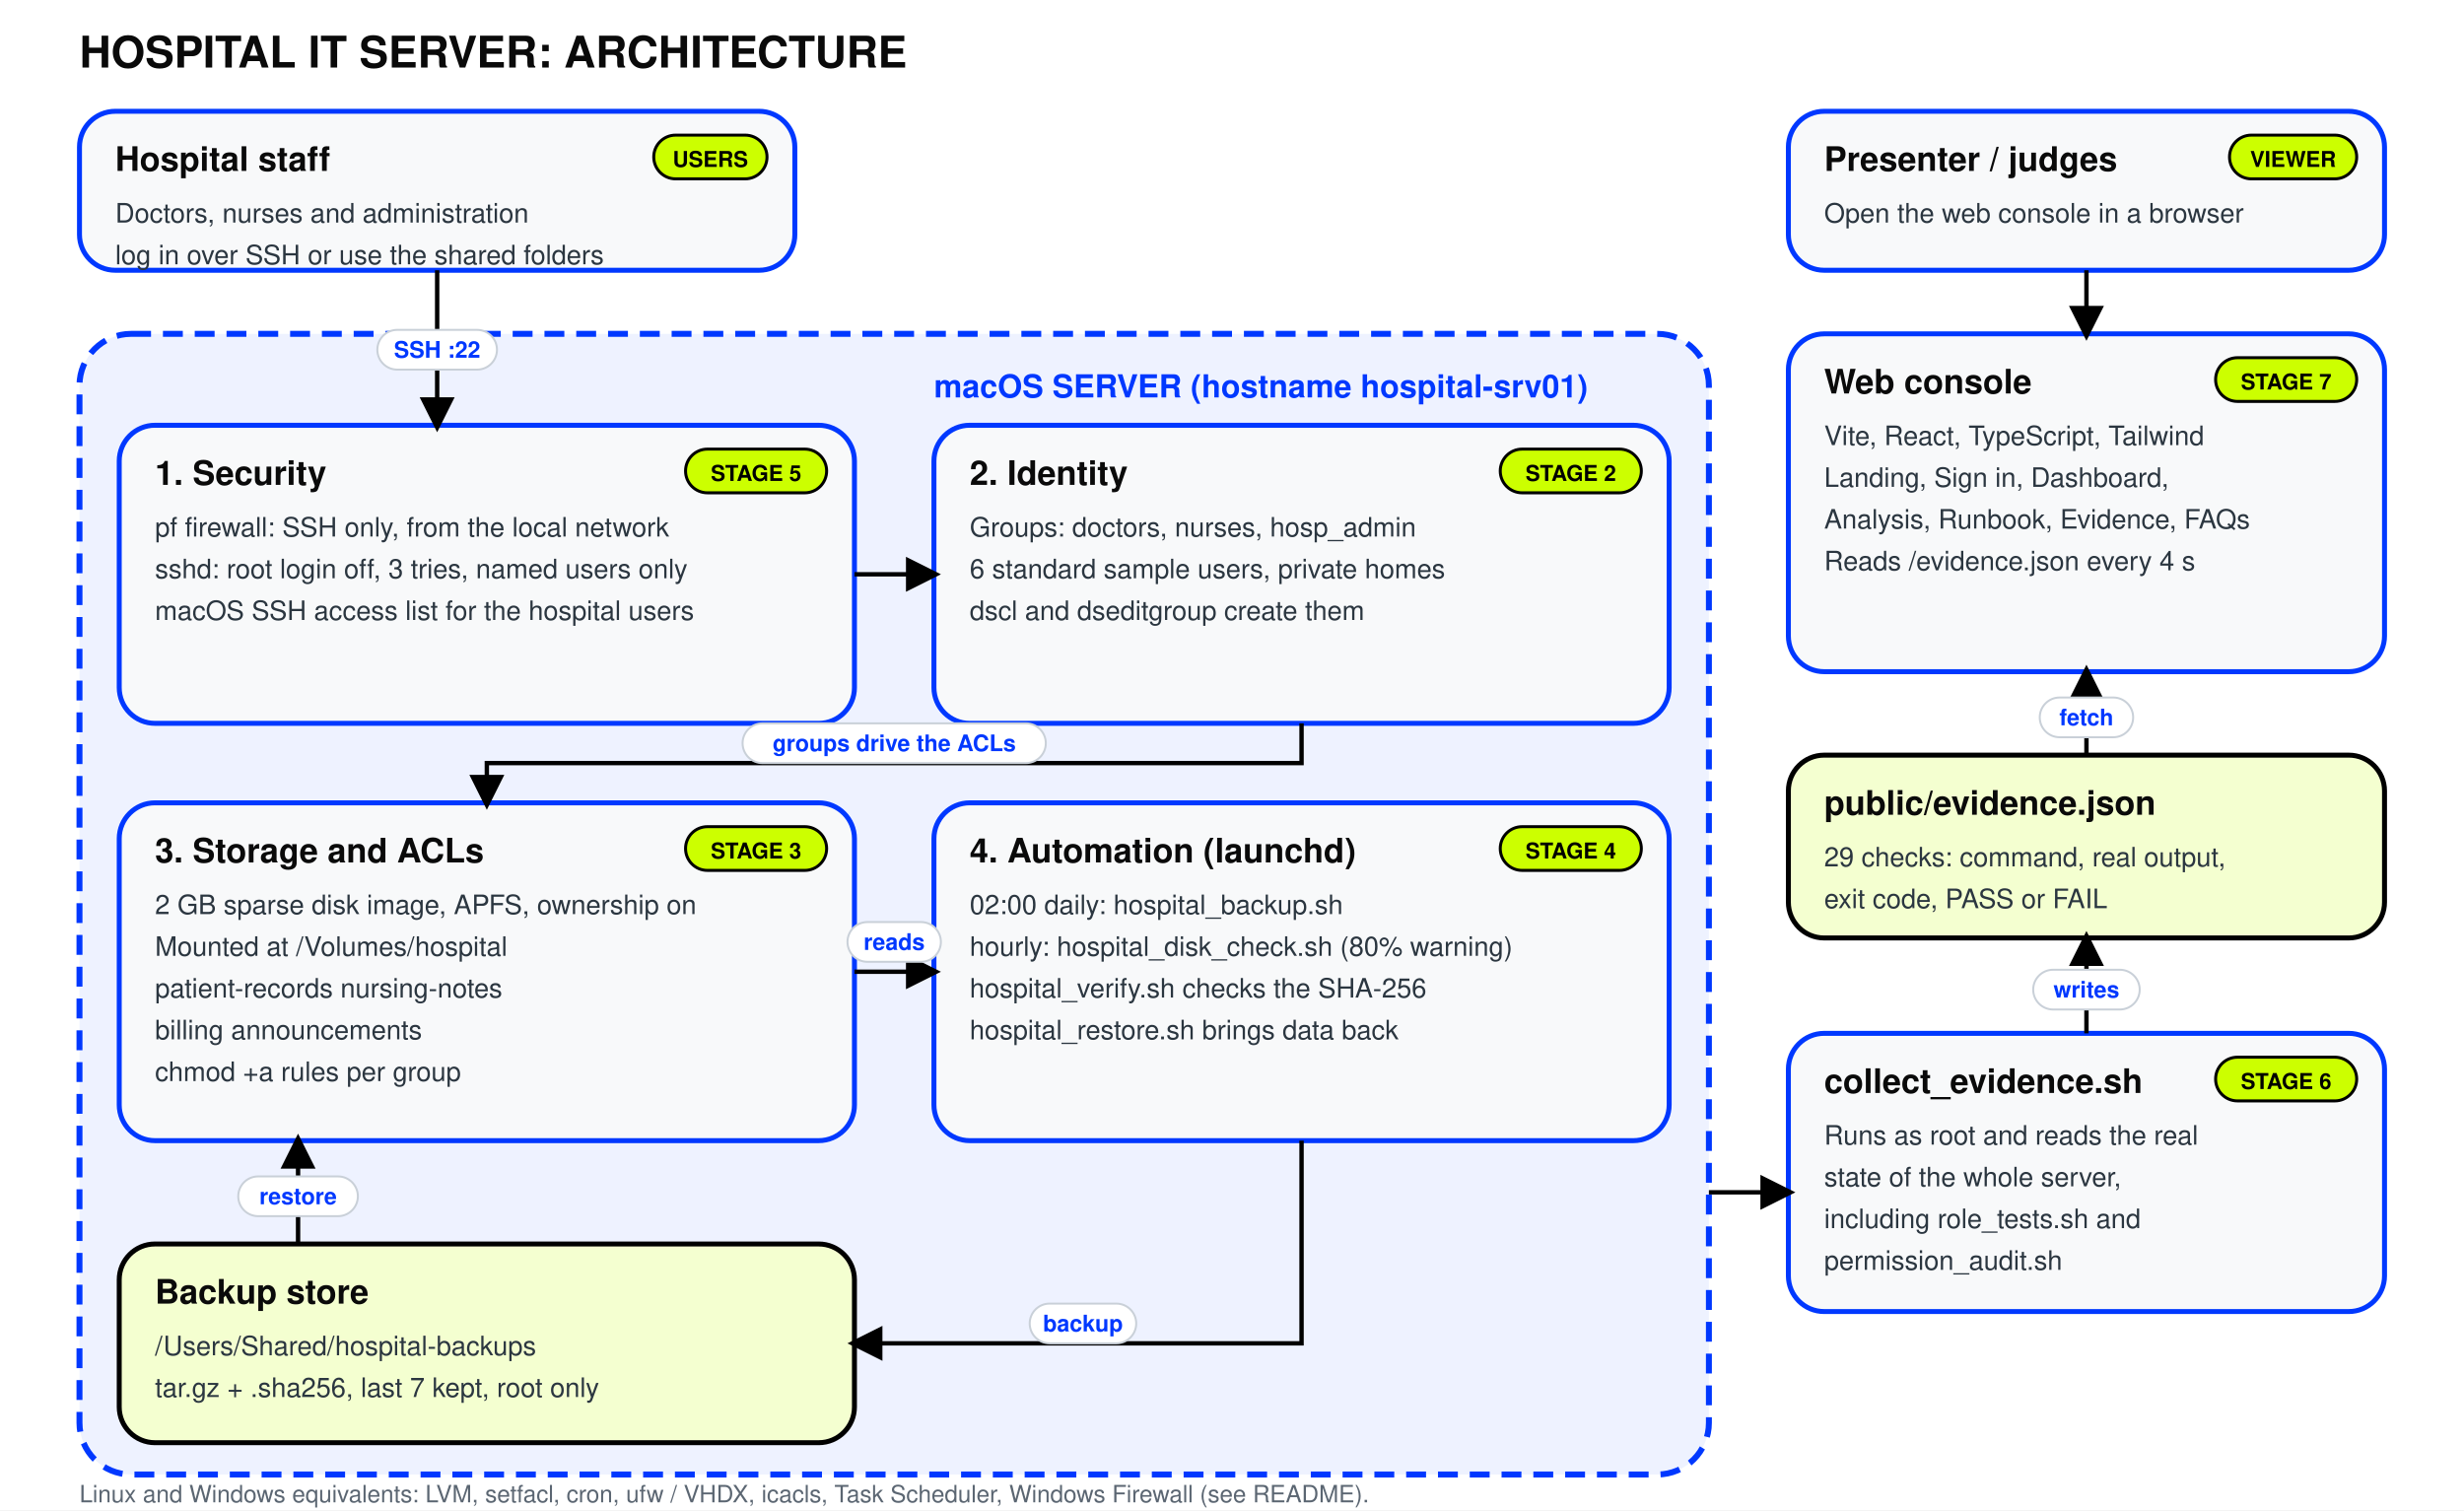
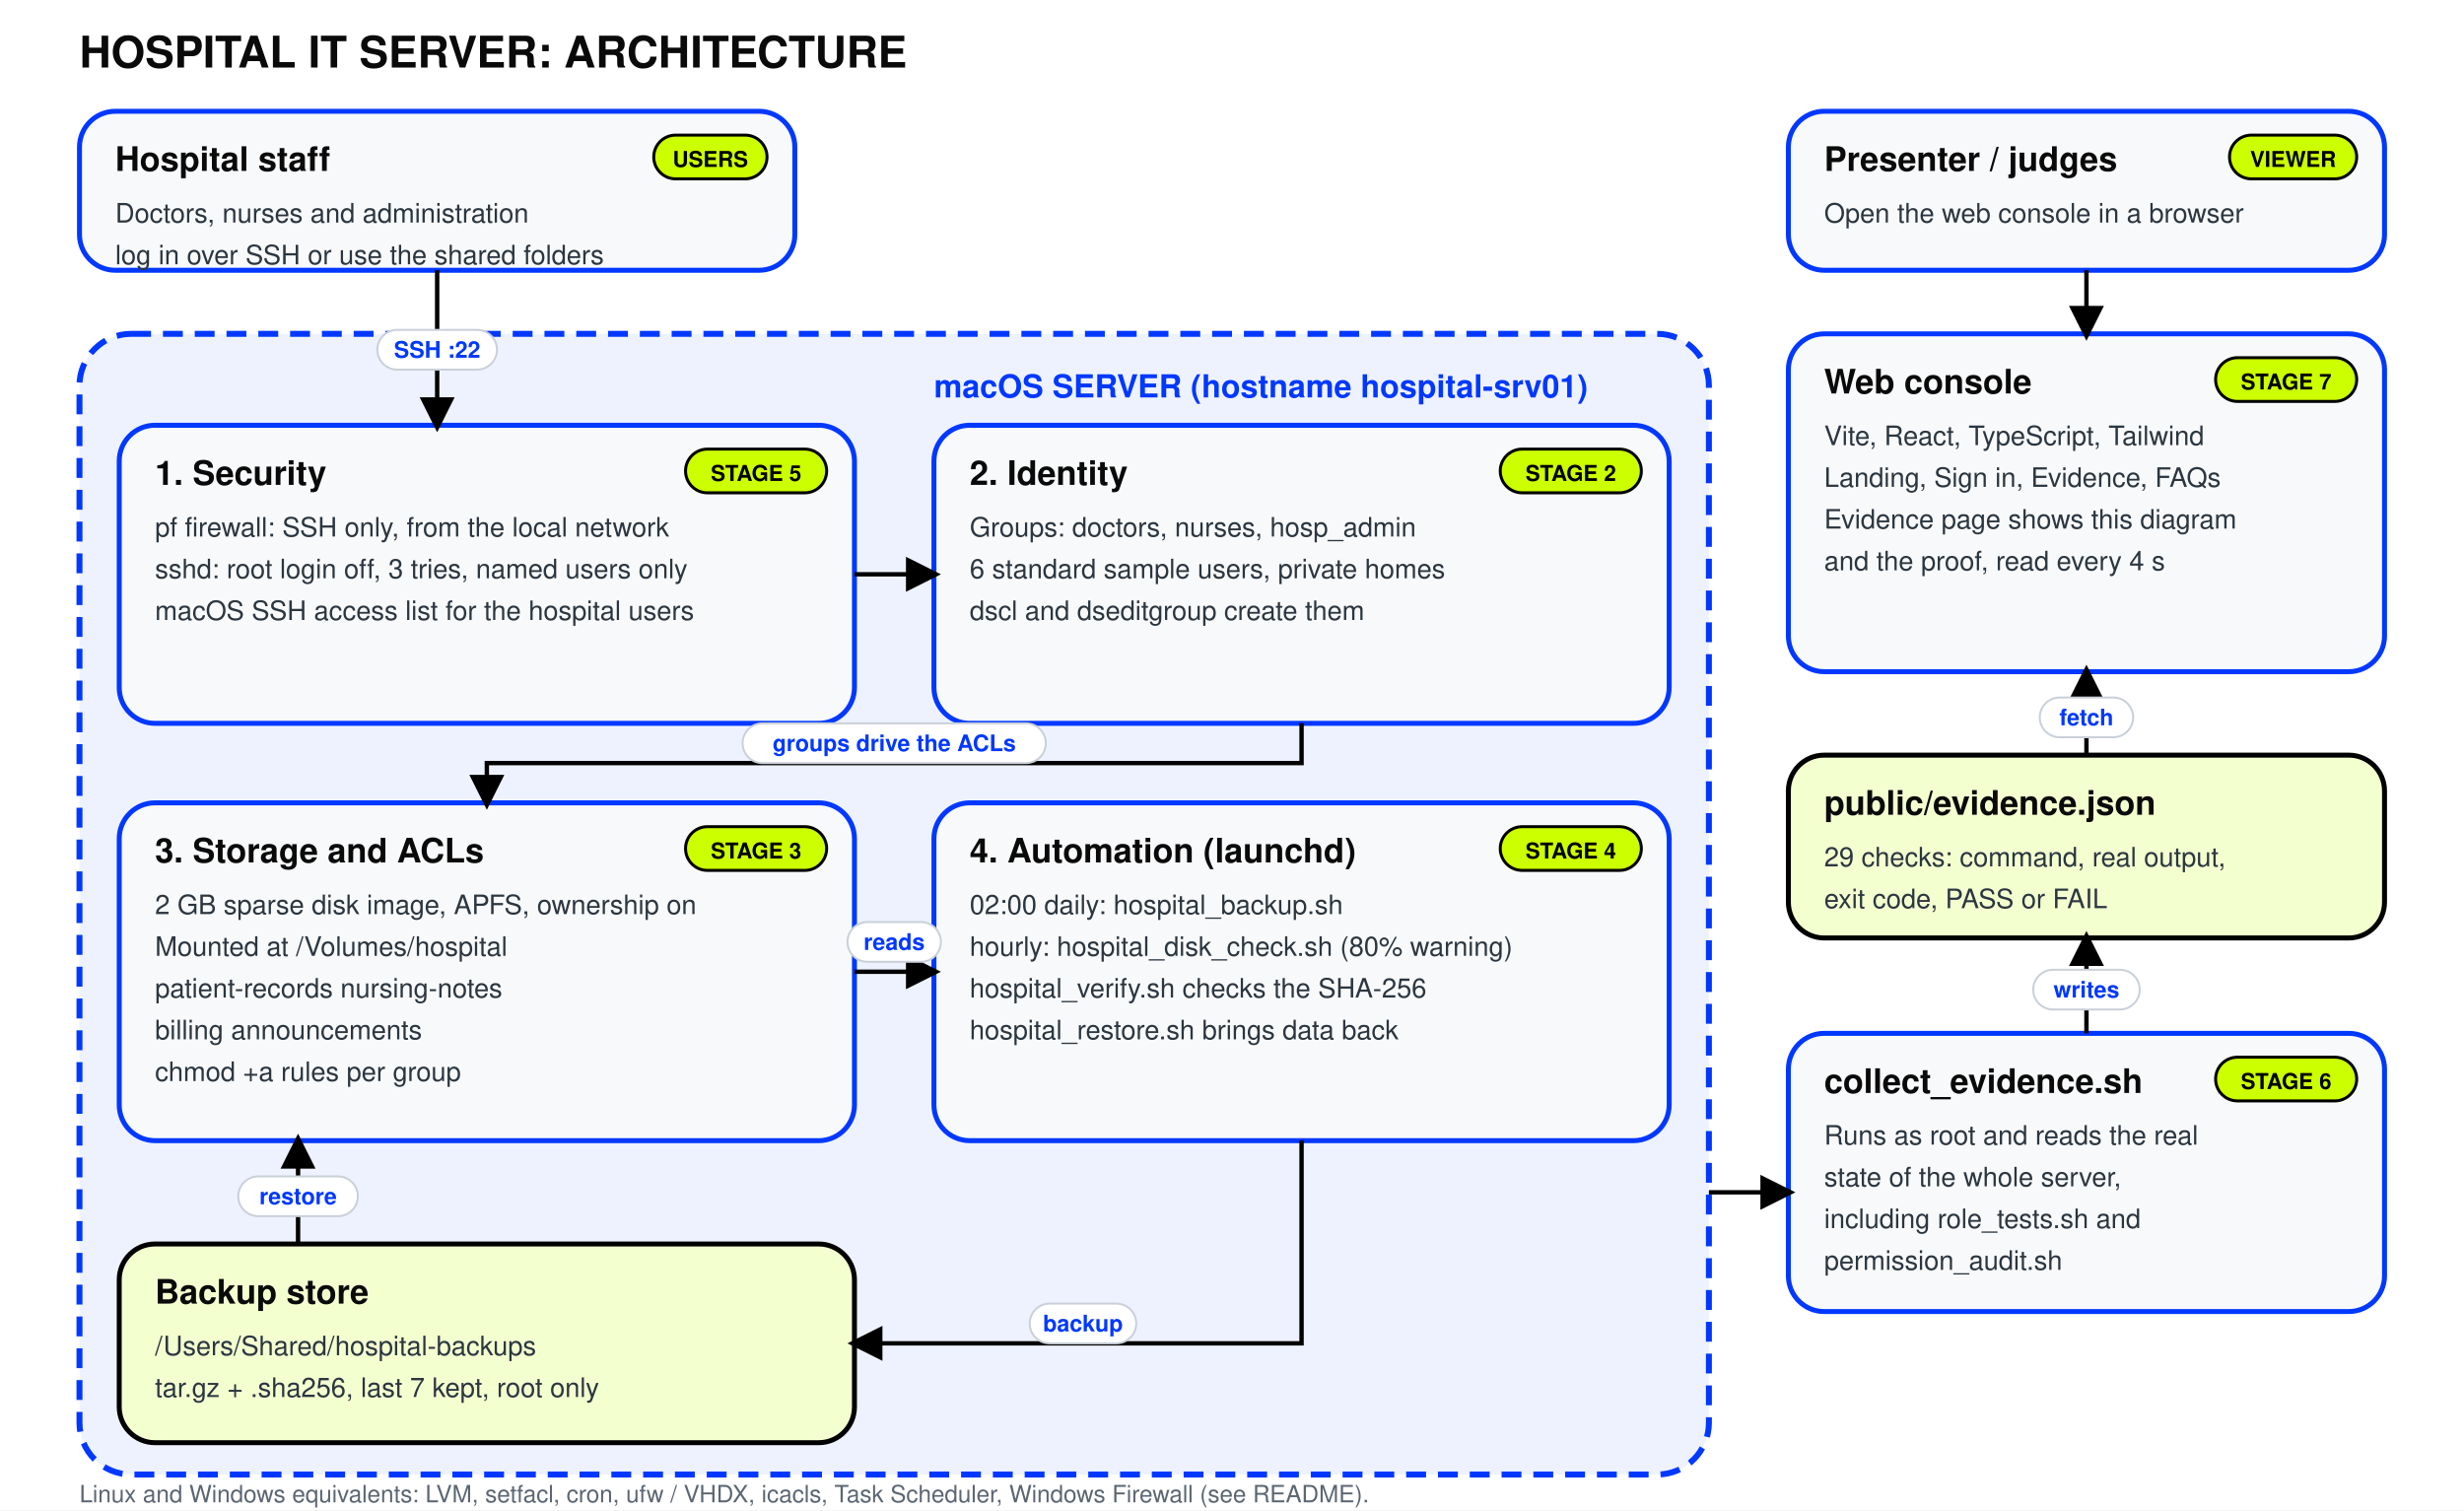
<svg xmlns="http://www.w3.org/2000/svg" viewBox="0 0 1240 760" width="1240" height="760" font-family="Helvetica, Arial, sans-serif">
  <defs>
    <marker id="a" viewBox="0 0 10 10" refX="8" refY="5" markerWidth="8" markerHeight="8" orient="auto-start-reverse">
      <path d="M0,0 L10,5 L0,10 z" fill="#000" />
    </marker>
  </defs>
  <rect width="1240" height="760" fill="#ffffff" />
  <text x="40" y="34" font-size="22" font-weight="900" fill="#0a0a0a">HOSPITAL IT SERVER: ARCHITECTURE</text>
  <rect x="40" y="56" width="360" height="80" rx="18" fill="#F8F9FA" stroke="#0038FF" stroke-width="2.5" />
  <text x="58" y="86" font-size="17" font-weight="800" fill="#0a0a0a">Hospital staff</text>
  <rect x="329" y="68" width="57" height="22" rx="11" fill="#CCFF00" stroke="#000" stroke-width="1.5" />
  <text x="357.5" y="84" font-size="11" font-weight="800" text-anchor="middle" fill="#000">USERS</text>
  <text x="58" y="112" font-size="13.5" fill="#2b3640">Doctors, nurses and administration</text>
  <text x="58" y="133" font-size="13.5" fill="#2b3640">log in over SSH or use the shared folders</text>
  <rect x="900" y="56" width="300" height="80" rx="18" fill="#F8F9FA" stroke="#0038FF" stroke-width="2.5" />
  <text x="918" y="86" font-size="17" font-weight="800" fill="#0a0a0a">Presenter / judges</text>
  <rect x="1122" y="68" width="64" height="22" rx="11" fill="#CCFF00" stroke="#000" stroke-width="1.5" />
  <text x="1154.0" y="84" font-size="11" font-weight="800" text-anchor="middle" fill="#000">VIEWER</text>
  <text x="918" y="112" font-size="13.5" fill="#2b3640">Open the web console in a browser</text>
  <rect x="40" y="168" width="820" height="574" rx="26" fill="#EEF2FF" stroke="#0038FF" stroke-width="3" stroke-dasharray="10 6" />
  <text x="470" y="200" font-size="16" font-weight="900" fill="#0038FF">macOS SERVER  (hostname hospital-srv01)</text>
  <rect x="60" y="214" width="370" height="150" rx="18" fill="#F8F9FA" stroke="#0038FF" stroke-width="2.5" />
  <text x="78" y="244" font-size="17" font-weight="800" fill="#0a0a0a">1. Security</text>
  <rect x="345" y="226" width="71" height="22" rx="11" fill="#CCFF00" stroke="#000" stroke-width="1.5" />
  <text x="380.5" y="242" font-size="11" font-weight="800" text-anchor="middle" fill="#000">STAGE 5</text>
  <text x="78" y="270" font-size="13.5" fill="#2b3640">pf firewall: SSH only, from the local network</text>
  <text x="78" y="291" font-size="13.5" fill="#2b3640">sshd: root login off, 3 tries, named users only</text>
  <text x="78" y="312" font-size="13.5" fill="#2b3640">macOS SSH access list for the hospital users</text>
  <rect x="470" y="214" width="370" height="150" rx="18" fill="#F8F9FA" stroke="#0038FF" stroke-width="2.5" />
  <text x="488" y="244" font-size="17" font-weight="800" fill="#0a0a0a">2. Identity</text>
  <rect x="755" y="226" width="71" height="22" rx="11" fill="#CCFF00" stroke="#000" stroke-width="1.5" />
  <text x="790.5" y="242" font-size="11" font-weight="800" text-anchor="middle" fill="#000">STAGE 2</text>
  <text x="488" y="270" font-size="13.5" fill="#2b3640">Groups: doctors, nurses, hosp_admin</text>
  <text x="488" y="291" font-size="13.5" fill="#2b3640">6 standard sample users, private homes</text>
  <text x="488" y="312" font-size="13.5" fill="#2b3640">dscl and dseditgroup create them</text>
  <rect x="60" y="404" width="370" height="170" rx="18" fill="#F8F9FA" stroke="#0038FF" stroke-width="2.5" />
  <text x="78" y="434" font-size="17" font-weight="800" fill="#0a0a0a">3. Storage and ACLs</text>
  <rect x="345" y="416" width="71" height="22" rx="11" fill="#CCFF00" stroke="#000" stroke-width="1.5" />
  <text x="380.5" y="432" font-size="11" font-weight="800" text-anchor="middle" fill="#000">STAGE 3</text>
  <text x="78" y="460" font-size="13.5" fill="#2b3640">2 GB sparse disk image, APFS, ownership on</text>
  <text x="78" y="481" font-size="13.5" fill="#2b3640">Mounted at /Volumes/hospital</text>
  <text x="78" y="502" font-size="13.5" fill="#2b3640">patient-records  nursing-notes</text>
  <text x="78" y="523" font-size="13.5" fill="#2b3640">billing  announcements</text>
  <text x="78" y="544" font-size="13.5" fill="#2b3640">chmod +a rules per group</text>
  <rect x="470" y="404" width="370" height="170" rx="18" fill="#F8F9FA" stroke="#0038FF" stroke-width="2.5" />
  <text x="488" y="434" font-size="17" font-weight="800" fill="#0a0a0a">4. Automation (launchd)</text>
  <rect x="755" y="416" width="71" height="22" rx="11" fill="#CCFF00" stroke="#000" stroke-width="1.5" />
  <text x="790.5" y="432" font-size="11" font-weight="800" text-anchor="middle" fill="#000">STAGE 4</text>
  <text x="488" y="460" font-size="13.5" fill="#2b3640">02:00 daily: hospital_backup.sh</text>
  <text x="488" y="481" font-size="13.5" fill="#2b3640">hourly: hospital_disk_check.sh (80% warning)</text>
  <text x="488" y="502" font-size="13.5" fill="#2b3640">hospital_verify.sh checks the SHA-256</text>
  <text x="488" y="523" font-size="13.5" fill="#2b3640">hospital_restore.sh brings data back</text>
  <rect x="60" y="626" width="370" height="100" rx="18" fill="#F4FFD0" stroke="#000" stroke-width="2.5" />
  <text x="78" y="656" font-size="17" font-weight="800" fill="#0a0a0a">Backup store</text>
  <text x="78" y="682" font-size="13.5" fill="#2b3640">/Users/Shared/hospital-backups</text>
  <text x="78" y="703" font-size="13.5" fill="#2b3640">tar.gz + .sha256, last 7 kept, root only</text>
  <rect x="900" y="168" width="300" height="170" rx="18" fill="#F8F9FA" stroke="#0038FF" stroke-width="2.5" />
  <text x="918" y="198" font-size="17" font-weight="800" fill="#0a0a0a">Web console</text>
  <rect x="1115" y="180" width="71" height="22" rx="11" fill="#CCFF00" stroke="#000" stroke-width="1.5" />
  <text x="1150.5" y="196" font-size="11" font-weight="800" text-anchor="middle" fill="#000">STAGE 7</text>
  <text x="918" y="224" font-size="13.5" fill="#2b3640">Vite, React, TypeScript, Tailwind</text>
-   <text x="918" y="245" font-size="13.5" fill="#2b3640">Landing, Sign in, Dashboard,</text>
-   <text x="918" y="266" font-size="13.5" fill="#2b3640">Analysis, Runbook, Evidence, FAQs</text>
-   <text x="918" y="287" font-size="13.5" fill="#2b3640">Reads /evidence.json every 4 s</text>
+   <text x="918" y="245" font-size="13.5" fill="#2b3640">Landing, Sign in, Evidence, FAQs</text>
+   <text x="918" y="266" font-size="13.5" fill="#2b3640">Evidence page shows this diagram</text>
+   <text x="918" y="287" font-size="13.5" fill="#2b3640">and the proof, read every 4 s</text>
  <rect x="900" y="380" width="300" height="92" rx="18" fill="#F4FFD0" stroke="#000" stroke-width="2.5" />
  <text x="918" y="410" font-size="17" font-weight="800" fill="#0a0a0a">public/evidence.json</text>
  <text x="918" y="436" font-size="13.5" fill="#2b3640">29 checks: command, real output,</text>
  <text x="918" y="457" font-size="13.5" fill="#2b3640">exit code, PASS or FAIL</text>
  <rect x="900" y="520" width="300" height="140" rx="18" fill="#F8F9FA" stroke="#0038FF" stroke-width="2.5" />
  <text x="918" y="550" font-size="17" font-weight="800" fill="#0a0a0a">collect_evidence.sh</text>
  <rect x="1115" y="532" width="71" height="22" rx="11" fill="#CCFF00" stroke="#000" stroke-width="1.5" />
  <text x="1150.5" y="548" font-size="11" font-weight="800" text-anchor="middle" fill="#000">STAGE 6</text>
  <text x="918" y="576" font-size="13.5" fill="#2b3640">Runs as root and reads the real</text>
  <text x="918" y="597" font-size="13.5" fill="#2b3640">state of the whole server,</text>
  <text x="918" y="618" font-size="13.5" fill="#2b3640">including role_tests.sh and</text>
  <text x="918" y="639" font-size="13.5" fill="#2b3640">permission_audit.sh</text>
  <path d="M 220 136 L 220 214" fill="none" stroke="#000" stroke-width="2.2" marker-end="url(#a)" />
  <rect x="189.9" y="166" width="60.2" height="20" rx="10" fill="#fff" stroke="#c9d0d8" />
  <text x="220.0" y="180" font-size="11.5" font-weight="700" text-anchor="middle" fill="#0038FF">SSH :22</text>
  <path d="M 430 289 L 470 289" fill="none" stroke="#000" stroke-width="2.2" marker-end="url(#a)" />
  <path d="M 655 364 L 655 384 L 245 384 L 245 404" fill="none" stroke="#000" stroke-width="2.2" marker-end="url(#a)" />
  <rect x="373.7" y="364" width="152.6" height="20" rx="10" fill="#fff" stroke="#c9d0d8" />
  <text x="450.0" y="378" font-size="11.5" font-weight="700" text-anchor="middle" fill="#0038FF">groups drive the ACLs</text>
  <path d="M 430 489 L 470 489" fill="none" stroke="#000" stroke-width="2.2" marker-end="url(#a)" />
  <rect x="426.5" y="464" width="47.0" height="20" rx="10" fill="#fff" stroke="#c9d0d8" />
  <text x="450.0" y="478" font-size="11.5" font-weight="700" text-anchor="middle" fill="#0038FF">reads</text>
  <path d="M 655 574 L 655 676 L 430 676" fill="none" stroke="#000" stroke-width="2.2" marker-end="url(#a)" />
  <rect x="518.2" y="656" width="53.6" height="20" rx="10" fill="#fff" stroke="#c9d0d8" />
  <text x="545.0" y="670" font-size="11.5" font-weight="700" text-anchor="middle" fill="#0038FF">backup</text>
  <path d="M 150 626 L 150 574" fill="none" stroke="#000" stroke-width="2.2" marker-end="url(#a)" />
  <rect x="119.9" y="592" width="60.2" height="20" rx="10" fill="#fff" stroke="#c9d0d8" />
  <text x="150.0" y="606" font-size="11.5" font-weight="700" text-anchor="middle" fill="#0038FF">restore</text>
  <path d="M 1050 136 L 1050 168" fill="none" stroke="#000" stroke-width="2.2" marker-end="url(#a)" />
  <path d="M 1050 380 L 1050 338" fill="none" stroke="#000" stroke-width="2.2" marker-end="url(#a)" />
  <rect x="1026.5" y="351" width="47.0" height="20" rx="10" fill="#fff" stroke="#c9d0d8" />
  <text x="1050.0" y="365" font-size="11.5" font-weight="700" text-anchor="middle" fill="#0038FF">fetch</text>
  <path d="M 1050 520 L 1050 472" fill="none" stroke="#000" stroke-width="2.2" marker-end="url(#a)" />
  <rect x="1023.2" y="488" width="53.6" height="20" rx="10" fill="#fff" stroke="#c9d0d8" />
  <text x="1050.0" y="502" font-size="11.5" font-weight="700" text-anchor="middle" fill="#0038FF">writes</text>
  <path d="M 860 600 L 900 600" fill="none" stroke="#000" stroke-width="2.2" marker-end="url(#a)" />
  <text x="40" y="756" font-size="12" fill="#5b6672">Linux and Windows equivalents: LVM, setfacl, cron, ufw  /  VHDX, icacls, Task Scheduler, Windows Firewall (see README).</text>
</svg>
